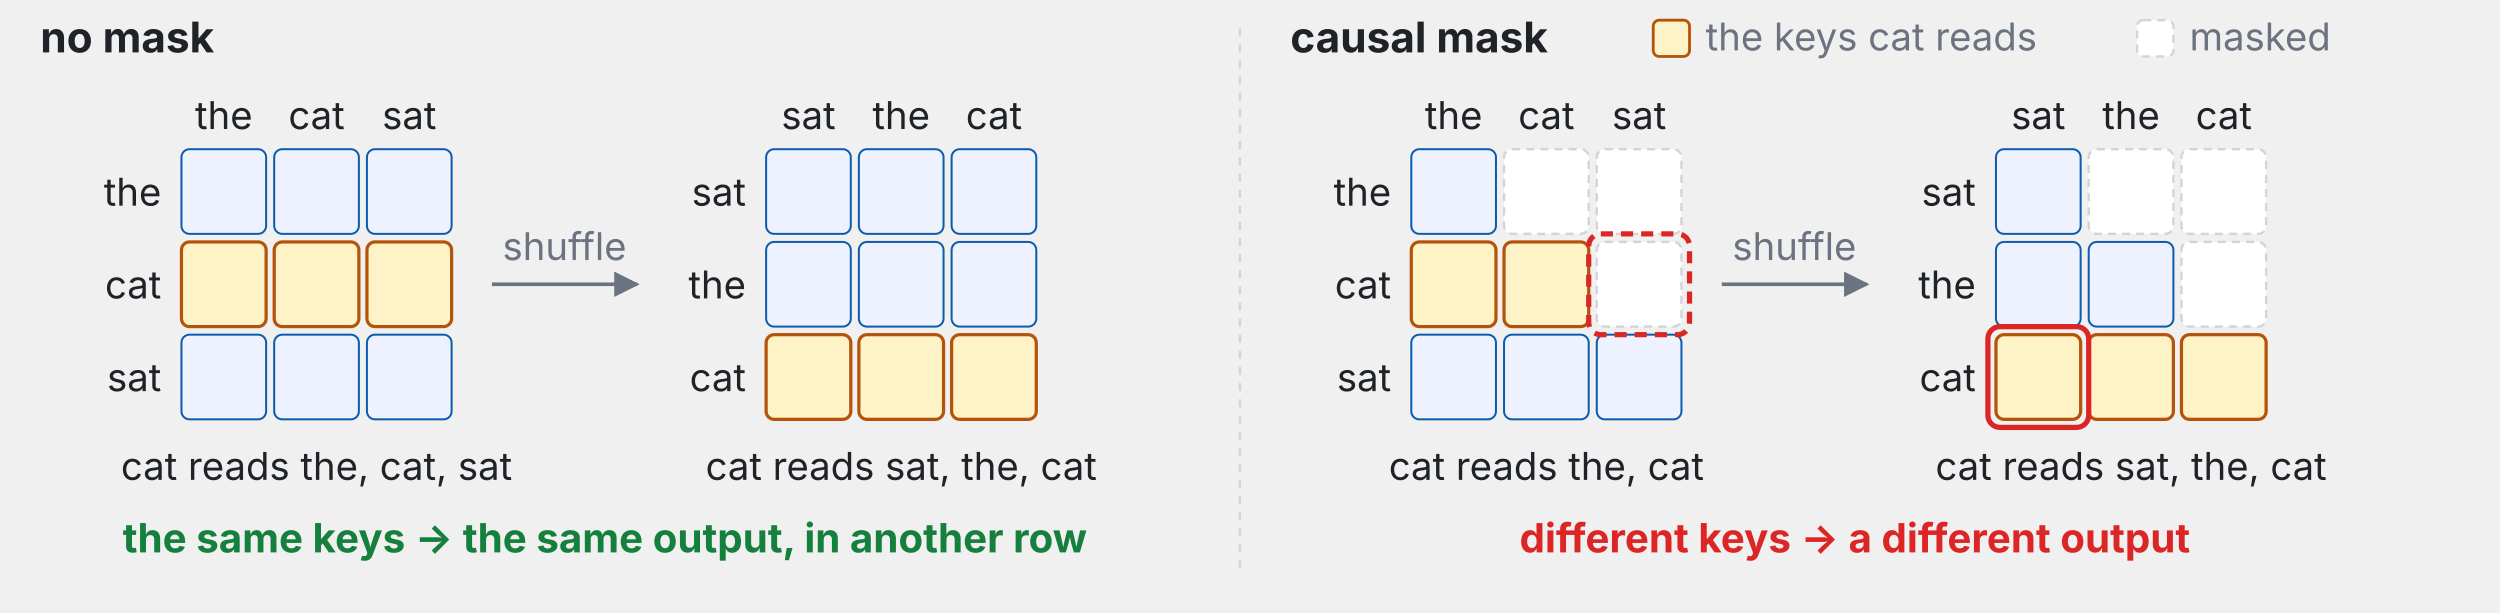
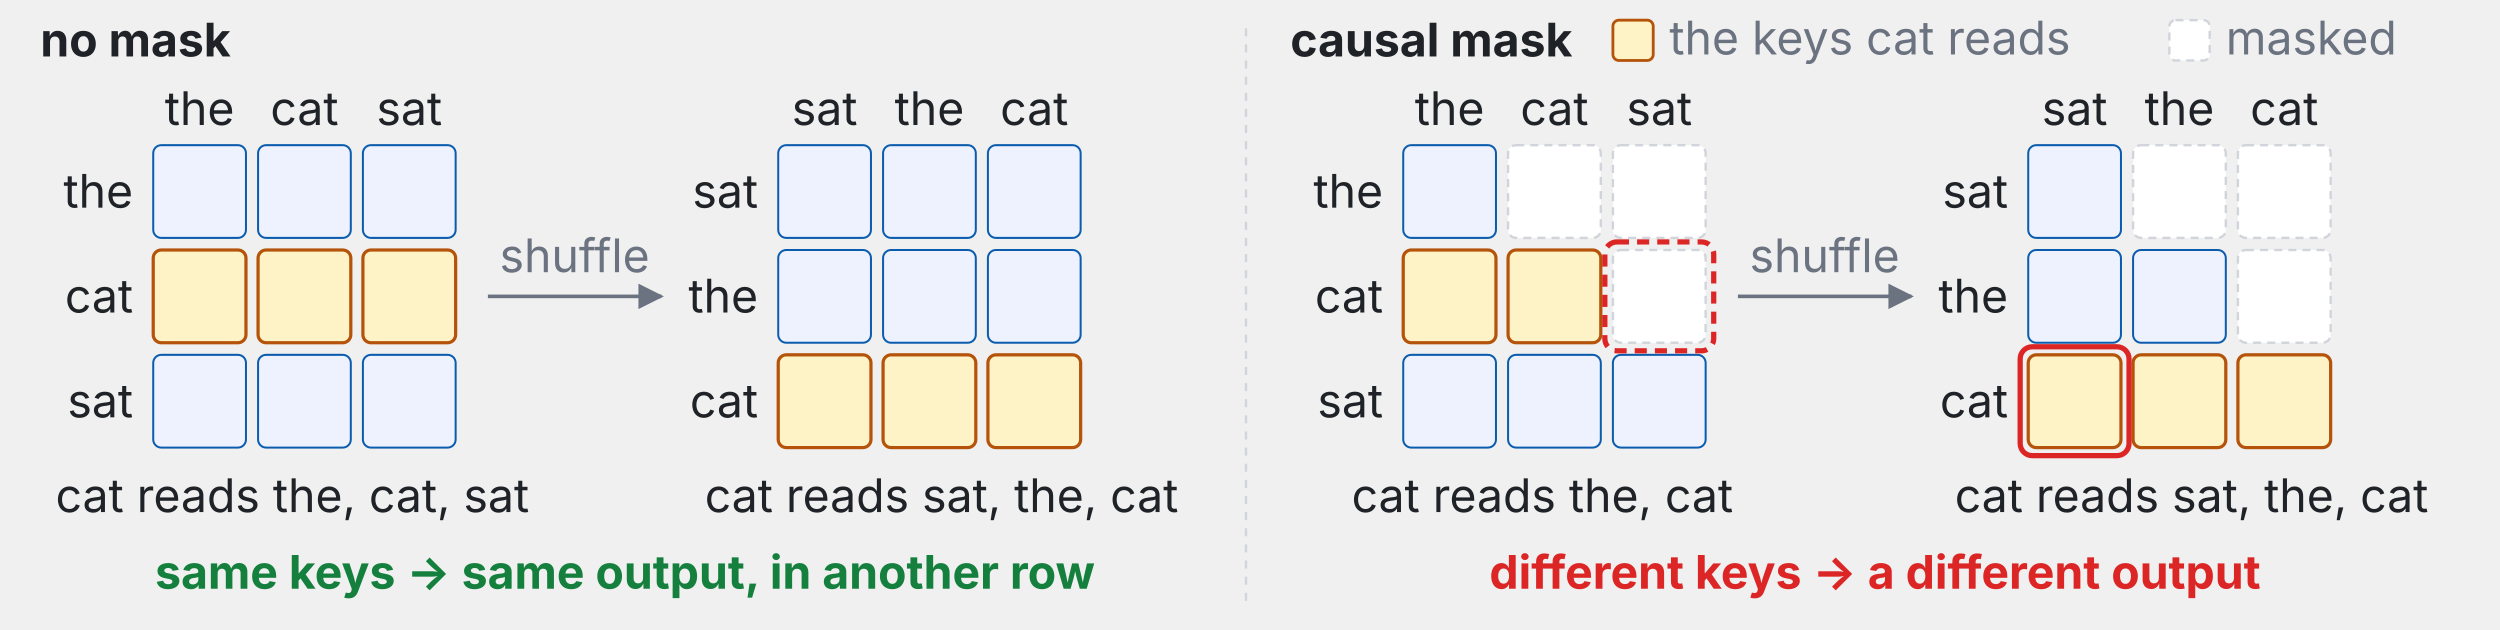
- <svg xmlns="http://www.w3.org/2000/svg" viewBox="0 0 1240 304" width="100%" font-family="-apple-system,BlinkMacSystemFont,Segoe UI,Helvetica Neue,PingFang TC,Noto Sans TC,sans-serif">
+ <svg xmlns="http://www.w3.org/2000/svg" viewBox="0 0 1240 312" width="100%" font-family="-apple-system,BlinkMacSystemFont,Segoe UI,Helvetica Neue,PingFang TC,Noto Sans TC,sans-serif">
  <defs>
    <marker id="ah-maskperm" viewBox="0 0 10 10" refX="9" refY="5" markerWidth="7" markerHeight="7" orient="auto-start-reverse">
      <path d="M0,0 L10,5 L0,10 z" fill="#6b7280" />
    </marker>
  </defs>
-   <rect x="820" y="10" width="18" height="18" rx="3" fill="#fef3c7" stroke="#b45309" stroke-width="1.4" />
-   <text x="846" y="25" font-size="19" fill="#6b7280" text-anchor="start" font-weight="400">the keys cat reads</text>
-   <rect x="1060" y="10" width="18" height="18" rx="3" fill="#fff" stroke="#d1d5db" stroke-width="1.2" stroke-dasharray="4 3" />
-   <text x="1086" y="25" font-size="19" fill="#6b7280" text-anchor="start" font-weight="400">masked</text>
-   <text x="20" y="26" font-size="21" fill="#1f2328" text-anchor="start" font-weight="700">no mask</text>
-   <text x="111" y="64" font-size="19" fill="#1f2328" text-anchor="middle" font-weight="400">the</text>
-   <text x="157" y="64" font-size="19" fill="#1f2328" text-anchor="middle" font-weight="400">cat</text>
-   <text x="203" y="64" font-size="19" fill="#1f2328" text-anchor="middle" font-weight="400">sat</text>
-   <text x="80" y="102" font-size="19" fill="#1f2328" text-anchor="end" font-weight="400">the</text>
-   <rect x="90" y="74" width="42" height="42" rx="4" fill="#eef2ff" stroke="#0b5cad" stroke-width="1" />
-   <rect x="136" y="74" width="42" height="42" rx="4" fill="#eef2ff" stroke="#0b5cad" stroke-width="1" />
-   <rect x="182" y="74" width="42" height="42" rx="4" fill="#eef2ff" stroke="#0b5cad" stroke-width="1" />
-   <text x="80" y="148" font-size="19" fill="#1f2328" text-anchor="end" font-weight="400">cat</text>
-   <rect x="90" y="120" width="42" height="42" rx="4" fill="#fef3c7" stroke="#b45309" stroke-width="1.6" />
-   <rect x="136" y="120" width="42" height="42" rx="4" fill="#fef3c7" stroke="#b45309" stroke-width="1.6" />
-   <rect x="182" y="120" width="42" height="42" rx="4" fill="#fef3c7" stroke="#b45309" stroke-width="1.6" />
-   <text x="80" y="194" font-size="19" fill="#1f2328" text-anchor="end" font-weight="400">sat</text>
-   <rect x="90" y="166" width="42" height="42" rx="4" fill="#eef2ff" stroke="#0b5cad" stroke-width="1" />
-   <rect x="136" y="166" width="42" height="42" rx="4" fill="#eef2ff" stroke="#0b5cad" stroke-width="1" />
-   <rect x="182" y="166" width="42" height="42" rx="4" fill="#eef2ff" stroke="#0b5cad" stroke-width="1" />
-   <text x="401" y="64" font-size="19" fill="#1f2328" text-anchor="middle" font-weight="400">sat</text>
-   <text x="447" y="64" font-size="19" fill="#1f2328" text-anchor="middle" font-weight="400">the</text>
-   <text x="493" y="64" font-size="19" fill="#1f2328" text-anchor="middle" font-weight="400">cat</text>
-   <text x="370" y="102" font-size="19" fill="#1f2328" text-anchor="end" font-weight="400">sat</text>
-   <rect x="380" y="74" width="42" height="42" rx="4" fill="#eef2ff" stroke="#0b5cad" stroke-width="1" />
-   <rect x="426" y="74" width="42" height="42" rx="4" fill="#eef2ff" stroke="#0b5cad" stroke-width="1" />
-   <rect x="472" y="74" width="42" height="42" rx="4" fill="#eef2ff" stroke="#0b5cad" stroke-width="1" />
-   <text x="370" y="148" font-size="19" fill="#1f2328" text-anchor="end" font-weight="400">the</text>
-   <rect x="380" y="120" width="42" height="42" rx="4" fill="#eef2ff" stroke="#0b5cad" stroke-width="1" />
-   <rect x="426" y="120" width="42" height="42" rx="4" fill="#eef2ff" stroke="#0b5cad" stroke-width="1" />
-   <rect x="472" y="120" width="42" height="42" rx="4" fill="#eef2ff" stroke="#0b5cad" stroke-width="1" />
-   <text x="370" y="194" font-size="19" fill="#1f2328" text-anchor="end" font-weight="400">cat</text>
-   <rect x="380" y="166" width="42" height="42" rx="4" fill="#fef3c7" stroke="#b45309" stroke-width="1.6" />
-   <rect x="426" y="166" width="42" height="42" rx="4" fill="#fef3c7" stroke="#b45309" stroke-width="1.6" />
-   <rect x="472" y="166" width="42" height="42" rx="4" fill="#fef3c7" stroke="#b45309" stroke-width="1.6" />
-   <line x1="244" y1="141" x2="316" y2="141" stroke="#6b7280" stroke-width="1.8" marker-end="url(#ah-maskperm)" />
-   <text x="280" y="129" font-size="19" fill="#6b7280" text-anchor="middle" font-weight="400">shuffle</text>
-   <text x="157" y="238" font-size="19" fill="#1f2328" text-anchor="middle" font-weight="400">cat reads the, cat, sat</text>
-   <text x="447" y="238" font-size="19" fill="#1f2328" text-anchor="middle" font-weight="400">cat reads sat, the, cat</text>
-   <text x="300" y="274" font-size="20" fill="#15803d" text-anchor="middle" font-weight="700">the same keys → the same output, in another row</text>
-   <line x1="615" y1="14" x2="615" y2="282" stroke="#d1d5db" stroke-width="1.2" stroke-dasharray="4 4" />
+   <rect x="800" y="10" width="20" height="20" rx="3" fill="#fef3c7" stroke="#b45309" stroke-width="1.4" />
+   <text x="828" y="27" font-size="23" fill="#6b7280" text-anchor="start" font-weight="400">the keys cat reads</text>
+   <rect x="1076" y="10" width="20" height="20" rx="3" fill="#fff" stroke="#d1d5db" stroke-width="1.2" stroke-dasharray="4 3" />
+   <text x="1104" y="27" font-size="23" fill="#6b7280" text-anchor="start" font-weight="400">masked</text>
+   <text x="20" y="28" font-size="23" fill="#1f2328" text-anchor="start" font-weight="700">no mask</text>
+   <text x="99" y="62" font-size="23" fill="#1f2328" text-anchor="middle" font-weight="400">the</text>
+   <text x="151" y="62" font-size="23" fill="#1f2328" text-anchor="middle" font-weight="400">cat</text>
+   <text x="203" y="62" font-size="23" fill="#1f2328" text-anchor="middle" font-weight="400">sat</text>
+   <text x="66" y="103" font-size="23" fill="#1f2328" text-anchor="end" font-weight="400">the</text>
+   <rect x="76" y="72" width="46" height="46" rx="4" fill="#eef2ff" stroke="#0b5cad" stroke-width="1" />
+   <rect x="128" y="72" width="46" height="46" rx="4" fill="#eef2ff" stroke="#0b5cad" stroke-width="1" />
+   <rect x="180" y="72" width="46" height="46" rx="4" fill="#eef2ff" stroke="#0b5cad" stroke-width="1" />
+   <text x="66" y="155" font-size="23" fill="#1f2328" text-anchor="end" font-weight="400">cat</text>
+   <rect x="76" y="124" width="46" height="46" rx="4" fill="#fef3c7" stroke="#b45309" stroke-width="1.6" />
+   <rect x="128" y="124" width="46" height="46" rx="4" fill="#fef3c7" stroke="#b45309" stroke-width="1.6" />
+   <rect x="180" y="124" width="46" height="46" rx="4" fill="#fef3c7" stroke="#b45309" stroke-width="1.6" />
+   <text x="66" y="207" font-size="23" fill="#1f2328" text-anchor="end" font-weight="400">sat</text>
+   <rect x="76" y="176" width="46" height="46" rx="4" fill="#eef2ff" stroke="#0b5cad" stroke-width="1" />
+   <rect x="128" y="176" width="46" height="46" rx="4" fill="#eef2ff" stroke="#0b5cad" stroke-width="1" />
+   <rect x="180" y="176" width="46" height="46" rx="4" fill="#eef2ff" stroke="#0b5cad" stroke-width="1" />
+   <text x="409" y="62" font-size="23" fill="#1f2328" text-anchor="middle" font-weight="400">sat</text>
+   <text x="461" y="62" font-size="23" fill="#1f2328" text-anchor="middle" font-weight="400">the</text>
+   <text x="513" y="62" font-size="23" fill="#1f2328" text-anchor="middle" font-weight="400">cat</text>
+   <text x="376" y="103" font-size="23" fill="#1f2328" text-anchor="end" font-weight="400">sat</text>
+   <rect x="386" y="72" width="46" height="46" rx="4" fill="#eef2ff" stroke="#0b5cad" stroke-width="1" />
+   <rect x="438" y="72" width="46" height="46" rx="4" fill="#eef2ff" stroke="#0b5cad" stroke-width="1" />
+   <rect x="490" y="72" width="46" height="46" rx="4" fill="#eef2ff" stroke="#0b5cad" stroke-width="1" />
+   <text x="376" y="155" font-size="23" fill="#1f2328" text-anchor="end" font-weight="400">the</text>
+   <rect x="386" y="124" width="46" height="46" rx="4" fill="#eef2ff" stroke="#0b5cad" stroke-width="1" />
+   <rect x="438" y="124" width="46" height="46" rx="4" fill="#eef2ff" stroke="#0b5cad" stroke-width="1" />
+   <rect x="490" y="124" width="46" height="46" rx="4" fill="#eef2ff" stroke="#0b5cad" stroke-width="1" />
+   <text x="376" y="207" font-size="23" fill="#1f2328" text-anchor="end" font-weight="400">cat</text>
+   <rect x="386" y="176" width="46" height="46" rx="4" fill="#fef3c7" stroke="#b45309" stroke-width="1.6" />
+   <rect x="438" y="176" width="46" height="46" rx="4" fill="#fef3c7" stroke="#b45309" stroke-width="1.6" />
+   <rect x="490" y="176" width="46" height="46" rx="4" fill="#fef3c7" stroke="#b45309" stroke-width="1.6" />
+   <line x1="242" y1="147" x2="328" y2="147" stroke="#6b7280" stroke-width="1.8" marker-end="url(#ah-maskperm)" />
+   <text x="285" y="135" font-size="23" fill="#6b7280" text-anchor="middle" font-weight="400">shuffle</text>
+   <text x="145" y="254" font-size="23" fill="#1f2328" text-anchor="middle" font-weight="400">cat reads the, cat, sat</text>
+   <text x="467" y="254" font-size="23" fill="#1f2328" text-anchor="middle" font-weight="400">cat reads sat, the, cat</text>
+   <text x="310" y="292" font-size="23" fill="#15803d" text-anchor="middle" font-weight="700">same keys → same output, in another row</text>
+   <line x1="618" y1="14" x2="618" y2="302" stroke="#d1d5db" stroke-width="1.2" stroke-dasharray="4 4" />
  <g class="fragment" data-fragment-index="1">
-     <text x="640" y="26" font-size="21" fill="#1f2328" text-anchor="start" font-weight="700">causal mask</text>
-     <text x="721" y="64" font-size="19" fill="#1f2328" text-anchor="middle" font-weight="400">the</text>
-     <text x="767" y="64" font-size="19" fill="#1f2328" text-anchor="middle" font-weight="400">cat</text>
-     <text x="813" y="64" font-size="19" fill="#1f2328" text-anchor="middle" font-weight="400">sat</text>
-     <text x="690" y="102" font-size="19" fill="#1f2328" text-anchor="end" font-weight="400">the</text>
-     <rect x="700" y="74" width="42" height="42" rx="4" fill="#eef2ff" stroke="#0b5cad" stroke-width="1" />
-     <rect x="746" y="74" width="42" height="42" rx="4" fill="#fff" stroke="#d1d5db" stroke-width="1.2" stroke-dasharray="4 3" />
-     <rect x="792" y="74" width="42" height="42" rx="4" fill="#fff" stroke="#d1d5db" stroke-width="1.2" stroke-dasharray="4 3" />
-     <text x="690" y="148" font-size="19" fill="#1f2328" text-anchor="end" font-weight="400">cat</text>
-     <rect x="700" y="120" width="42" height="42" rx="4" fill="#fef3c7" stroke="#b45309" stroke-width="1.6" />
-     <rect x="746" y="120" width="42" height="42" rx="4" fill="#fef3c7" stroke="#b45309" stroke-width="1.6" />
-     <rect x="792" y="120" width="42" height="42" rx="4" fill="#fff" stroke="#d1d5db" stroke-width="1.2" stroke-dasharray="4 3" />
-     <text x="690" y="194" font-size="19" fill="#1f2328" text-anchor="end" font-weight="400">sat</text>
-     <rect x="700" y="166" width="42" height="42" rx="4" fill="#eef2ff" stroke="#0b5cad" stroke-width="1" />
-     <rect x="746" y="166" width="42" height="42" rx="4" fill="#eef2ff" stroke="#0b5cad" stroke-width="1" />
-     <rect x="792" y="166" width="42" height="42" rx="4" fill="#eef2ff" stroke="#0b5cad" stroke-width="1" />
-     <text x="1011" y="64" font-size="19" fill="#1f2328" text-anchor="middle" font-weight="400">sat</text>
-     <text x="1057" y="64" font-size="19" fill="#1f2328" text-anchor="middle" font-weight="400">the</text>
-     <text x="1103" y="64" font-size="19" fill="#1f2328" text-anchor="middle" font-weight="400">cat</text>
-     <text x="980" y="102" font-size="19" fill="#1f2328" text-anchor="end" font-weight="400">sat</text>
-     <rect x="990" y="74" width="42" height="42" rx="4" fill="#eef2ff" stroke="#0b5cad" stroke-width="1" />
-     <rect x="1036" y="74" width="42" height="42" rx="4" fill="#fff" stroke="#d1d5db" stroke-width="1.2" stroke-dasharray="4 3" />
-     <rect x="1082" y="74" width="42" height="42" rx="4" fill="#fff" stroke="#d1d5db" stroke-width="1.2" stroke-dasharray="4 3" />
-     <text x="980" y="148" font-size="19" fill="#1f2328" text-anchor="end" font-weight="400">the</text>
-     <rect x="990" y="120" width="42" height="42" rx="4" fill="#eef2ff" stroke="#0b5cad" stroke-width="1" />
-     <rect x="1036" y="120" width="42" height="42" rx="4" fill="#eef2ff" stroke="#0b5cad" stroke-width="1" />
-     <rect x="1082" y="120" width="42" height="42" rx="4" fill="#fff" stroke="#d1d5db" stroke-width="1.2" stroke-dasharray="4 3" />
-     <text x="980" y="194" font-size="19" fill="#1f2328" text-anchor="end" font-weight="400">cat</text>
-     <rect x="990" y="166" width="42" height="42" rx="4" fill="#fef3c7" stroke="#b45309" stroke-width="1.6" />
-     <rect x="1036" y="166" width="42" height="42" rx="4" fill="#fef3c7" stroke="#b45309" stroke-width="1.6" />
-     <rect x="1082" y="166" width="42" height="42" rx="4" fill="#fef3c7" stroke="#b45309" stroke-width="1.6" />
-     <line x1="854" y1="141" x2="926" y2="141" stroke="#6b7280" stroke-width="1.8" marker-end="url(#ah-maskperm)" />
-     <text x="890" y="129" font-size="19" fill="#6b7280" text-anchor="middle" font-weight="400">shuffle</text>
-     <text x="767" y="238" font-size="19" fill="#1f2328" text-anchor="middle" font-weight="400">cat reads the, cat</text>
-     <text x="1057" y="238" font-size="19" fill="#1f2328" text-anchor="middle" font-weight="400">cat reads sat, the, cat</text>
+     <text x="640" y="28" font-size="23" fill="#1f2328" text-anchor="start" font-weight="700">causal mask</text>
+     <text x="719" y="62" font-size="23" fill="#1f2328" text-anchor="middle" font-weight="400">the</text>
+     <text x="771" y="62" font-size="23" fill="#1f2328" text-anchor="middle" font-weight="400">cat</text>
+     <text x="823" y="62" font-size="23" fill="#1f2328" text-anchor="middle" font-weight="400">sat</text>
+     <text x="686" y="103" font-size="23" fill="#1f2328" text-anchor="end" font-weight="400">the</text>
+     <rect x="696" y="72" width="46" height="46" rx="4" fill="#eef2ff" stroke="#0b5cad" stroke-width="1" />
+     <rect x="748" y="72" width="46" height="46" rx="4" fill="#fff" stroke="#d1d5db" stroke-width="1.2" stroke-dasharray="4 3" />
+     <rect x="800" y="72" width="46" height="46" rx="4" fill="#fff" stroke="#d1d5db" stroke-width="1.2" stroke-dasharray="4 3" />
+     <text x="686" y="155" font-size="23" fill="#1f2328" text-anchor="end" font-weight="400">cat</text>
+     <rect x="696" y="124" width="46" height="46" rx="4" fill="#fef3c7" stroke="#b45309" stroke-width="1.6" />
+     <rect x="748" y="124" width="46" height="46" rx="4" fill="#fef3c7" stroke="#b45309" stroke-width="1.6" />
+     <rect x="800" y="124" width="46" height="46" rx="4" fill="#fff" stroke="#d1d5db" stroke-width="1.2" stroke-dasharray="4 3" />
+     <text x="686" y="207" font-size="23" fill="#1f2328" text-anchor="end" font-weight="400">sat</text>
+     <rect x="696" y="176" width="46" height="46" rx="4" fill="#eef2ff" stroke="#0b5cad" stroke-width="1" />
+     <rect x="748" y="176" width="46" height="46" rx="4" fill="#eef2ff" stroke="#0b5cad" stroke-width="1" />
+     <rect x="800" y="176" width="46" height="46" rx="4" fill="#eef2ff" stroke="#0b5cad" stroke-width="1" />
+     <text x="1029" y="62" font-size="23" fill="#1f2328" text-anchor="middle" font-weight="400">sat</text>
+     <text x="1081" y="62" font-size="23" fill="#1f2328" text-anchor="middle" font-weight="400">the</text>
+     <text x="1133" y="62" font-size="23" fill="#1f2328" text-anchor="middle" font-weight="400">cat</text>
+     <text x="996" y="103" font-size="23" fill="#1f2328" text-anchor="end" font-weight="400">sat</text>
+     <rect x="1006" y="72" width="46" height="46" rx="4" fill="#eef2ff" stroke="#0b5cad" stroke-width="1" />
+     <rect x="1058" y="72" width="46" height="46" rx="4" fill="#fff" stroke="#d1d5db" stroke-width="1.2" stroke-dasharray="4 3" />
+     <rect x="1110" y="72" width="46" height="46" rx="4" fill="#fff" stroke="#d1d5db" stroke-width="1.2" stroke-dasharray="4 3" />
+     <text x="996" y="155" font-size="23" fill="#1f2328" text-anchor="end" font-weight="400">the</text>
+     <rect x="1006" y="124" width="46" height="46" rx="4" fill="#eef2ff" stroke="#0b5cad" stroke-width="1" />
+     <rect x="1058" y="124" width="46" height="46" rx="4" fill="#eef2ff" stroke="#0b5cad" stroke-width="1" />
+     <rect x="1110" y="124" width="46" height="46" rx="4" fill="#fff" stroke="#d1d5db" stroke-width="1.2" stroke-dasharray="4 3" />
+     <text x="996" y="207" font-size="23" fill="#1f2328" text-anchor="end" font-weight="400">cat</text>
+     <rect x="1006" y="176" width="46" height="46" rx="4" fill="#fef3c7" stroke="#b45309" stroke-width="1.6" />
+     <rect x="1058" y="176" width="46" height="46" rx="4" fill="#fef3c7" stroke="#b45309" stroke-width="1.6" />
+     <rect x="1110" y="176" width="46" height="46" rx="4" fill="#fef3c7" stroke="#b45309" stroke-width="1.6" />
+     <line x1="862" y1="147" x2="948" y2="147" stroke="#6b7280" stroke-width="1.8" marker-end="url(#ah-maskperm)" />
+     <text x="905" y="135" font-size="23" fill="#6b7280" text-anchor="middle" font-weight="400">shuffle</text>
+     <text x="765" y="254" font-size="23" fill="#1f2328" text-anchor="middle" font-weight="400">cat reads the, cat</text>
+     <text x="1087" y="254" font-size="23" fill="#1f2328" text-anchor="middle" font-weight="400">cat reads sat, the, cat</text>
  </g>
  <g class="fragment" data-fragment-index="2">
-     <rect x="788" y="116" width="50" height="50" rx="6" fill="none" stroke="#dc2626" stroke-width="2.6" stroke-dasharray="6 4" />
-     <rect x="986" y="162" width="50" height="50" rx="6" fill="none" stroke="#dc2626" stroke-width="2.6" />
-     <text x="920" y="274" font-size="20" fill="#dc2626" text-anchor="middle" font-weight="700">different keys → a different output</text>
+     <rect x="796" y="120" width="54" height="54" rx="6" fill="none" stroke="#dc2626" stroke-width="2.6" stroke-dasharray="6 4" />
+     <rect x="1002" y="172" width="54" height="54" rx="6" fill="none" stroke="#dc2626" stroke-width="2.6" />
+     <text x="930" y="292" font-size="23" fill="#dc2626" text-anchor="middle" font-weight="700">different keys → a different output</text>
  </g>
</svg>
